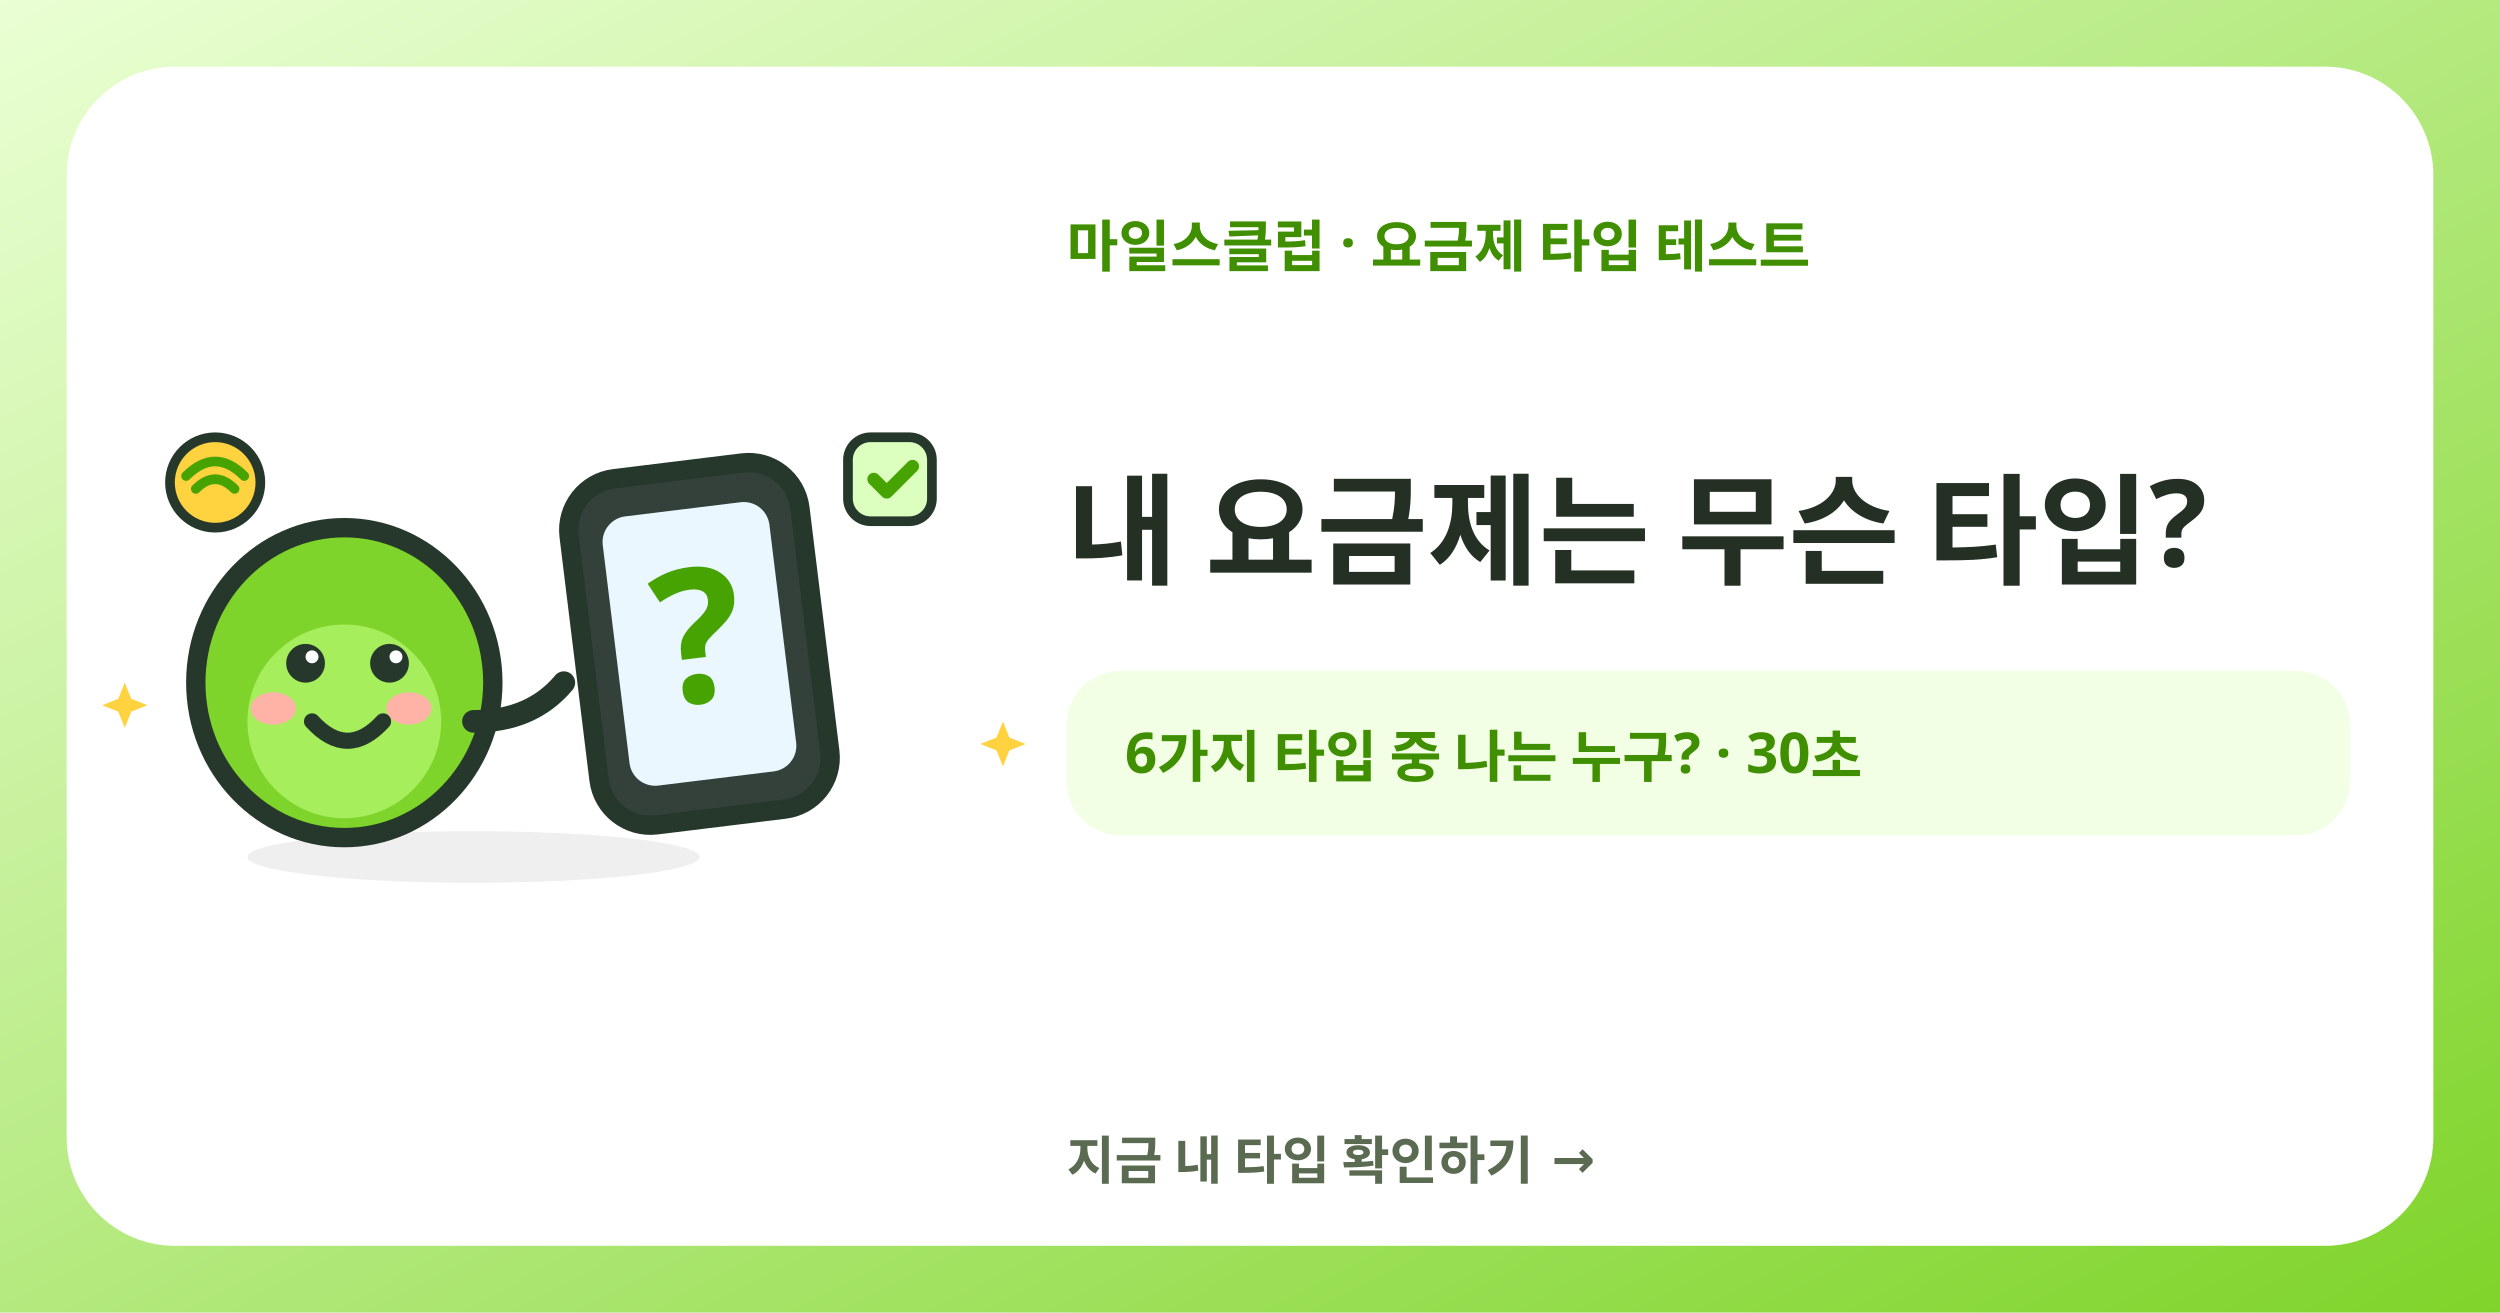
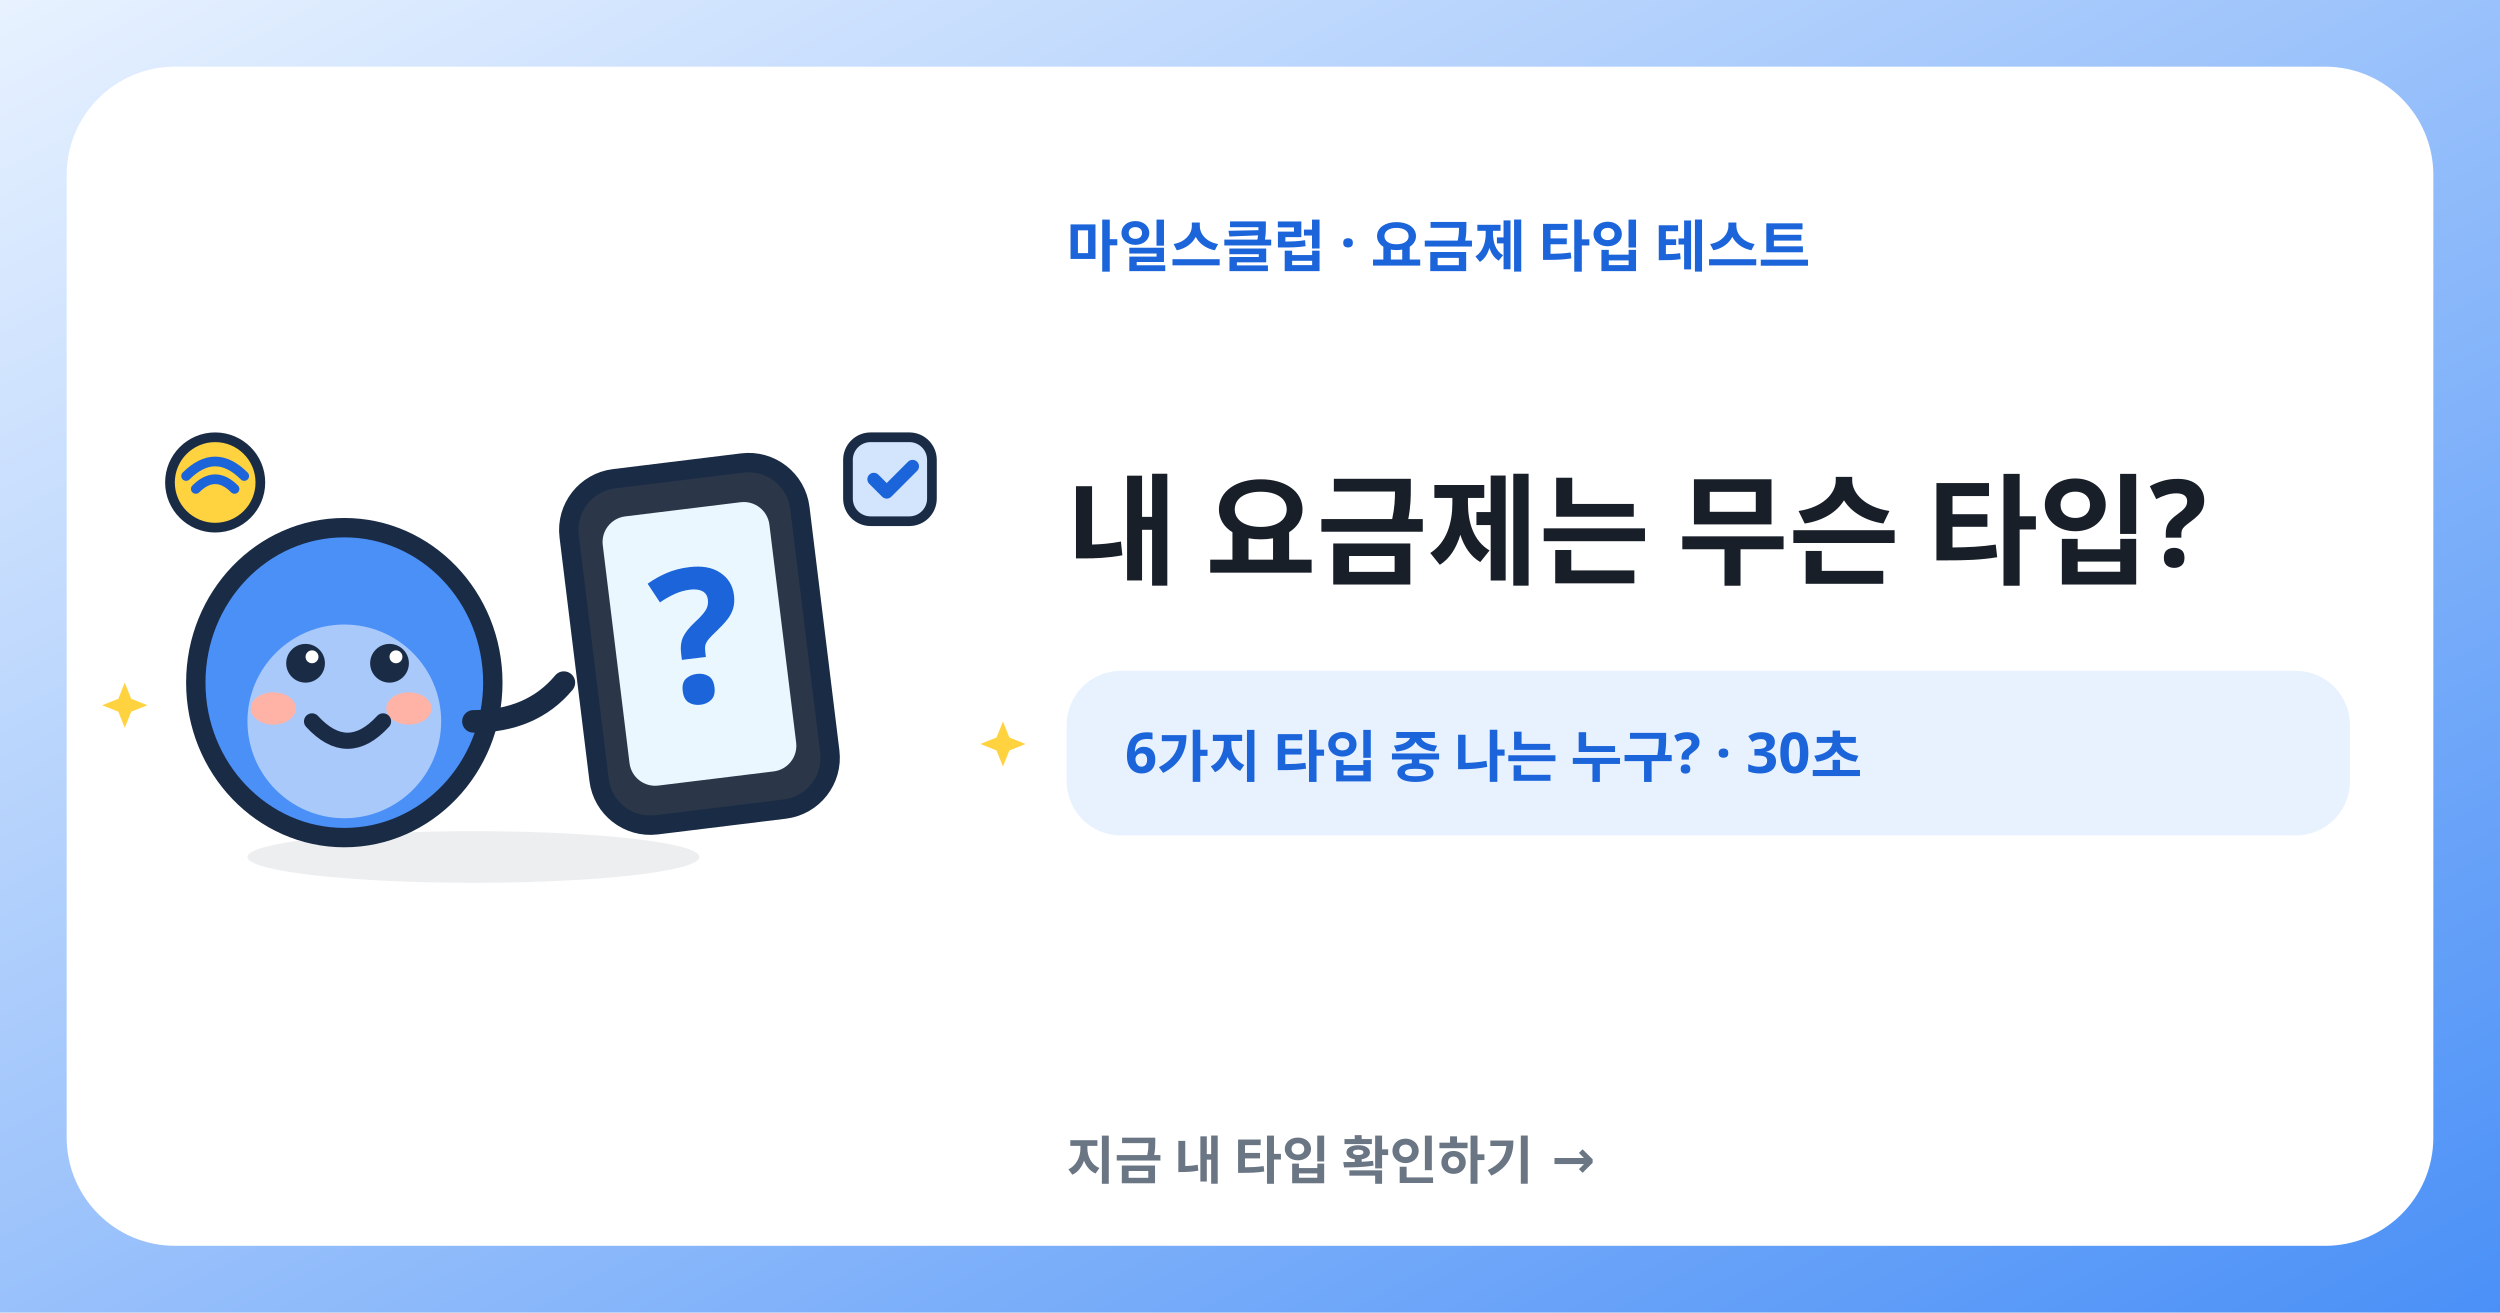
<svg xmlns="http://www.w3.org/2000/svg" width="1200" height="630" viewBox="0 0 1200 630" font-family="Pretendard, 'Apple SD Gothic Neo', sans-serif">
  <defs>
    <linearGradient id="bg" x1="0" y1="0" x2="1" y2="1">
-       <stop offset="0" stop-color="#eaffd4" />
-       <stop offset="1" stop-color="#7fd42a" />
+       <stop offset="0" stop-color="#e8f2ff" />
+       <stop offset="1" stop-color="#4a90f7" />
    </linearGradient>
  </defs>
  <rect width="1200" height="630" fill="url(#bg)" />
  <rect x="32" y="32" width="1136" height="566" rx="52" fill="#ffffff" />
  <g transform="translate(272.0 315.0) scale(0.6738) translate(-602.0 -434.0)">
    <g transform="translate(232,232) scale(2.3)">
-       <g stroke="#26382b" stroke-width="3">
+       <g stroke="#1a2b45" stroke-width="3">
        <circle cx="52" cy="34" r="14" fill="#ffd23f" />
-         <g fill="none" stroke="#46a302" stroke-width="3" stroke-linecap="round">
+         <g fill="none" stroke="#1b64da" stroke-width="3" stroke-linecap="round">
          <path d="M46 36 q6 -6 12 0" />
          <path d="M43 32 q9 -9 18 0" />
        </g>
-         <rect x="248" y="20" width="26" height="26" rx="7" fill="#dcffbf" />
-         <path d="M256 33 l4 4 8 -8" fill="none" stroke="#46a302" stroke-width="4" stroke-linecap="round" stroke-linejoin="round" />
+         <rect x="248" y="20" width="26" height="26" rx="7" fill="#d3e5fd" />
+         <path d="M256 33 l4 4 8 -8" fill="none" stroke="#1b64da" stroke-width="4" stroke-linecap="round" stroke-linejoin="round" />
      </g>
      <g fill="#ffd23f">
        <path d="M24 96 l2 5 5 2 -5 2 -2 5 -2 -5 -5 -2 5 -2 z" />
        <path d="M296 108 l2 5 5 2 -5 2 -2 5 -2 -5 -5 -2 5 -2 z" />
      </g>
-       <ellipse cx="132" cy="150" rx="70" ry="8" fill="#26382b" opacity="0.08" />
-       <ellipse cx="92" cy="96" rx="46" ry="48" fill="#7ed42a" stroke="#26382b" stroke-width="6" />
-       <ellipse cx="92" cy="108" rx="30" ry="30" fill="#a6ee5c" />
+       <ellipse cx="132" cy="150" rx="70" ry="8" fill="#1a2b45" opacity="0.08" />
+       <ellipse cx="92" cy="96" rx="46" ry="48" fill="#4a90f7" stroke="#1a2b45" stroke-width="6" />
+       <ellipse cx="92" cy="108" rx="30" ry="30" fill="#a9c9fb" />
      <ellipse cx="70" cy="104" rx="7" ry="5" fill="#ffb3a7" />
      <ellipse cx="112" cy="104" rx="7" ry="5" fill="#ffb3a7" />
-       <circle cx="80" cy="90" r="6" fill="#26382b" />
+       <circle cx="80" cy="90" r="6" fill="#1a2b45" />
      <circle cx="82" cy="88" r="2" fill="#fff" />
-       <circle cx="106" cy="90" r="6" fill="#26382b" />
+       <circle cx="106" cy="90" r="6" fill="#1a2b45" />
      <circle cx="108" cy="88" r="2" fill="#fff" />
-       <path d="M82 108 Q93 120 104 108" fill="none" stroke="#26382b" stroke-width="5" stroke-linecap="round" />
-       <path d="M132 108 Q150 108 160 96" fill="none" stroke="#26382b" stroke-width="7" stroke-linecap="round" />
+       <path d="M82 108 Q93 120 104 108" fill="none" stroke="#1a2b45" stroke-width="5" stroke-linecap="round" />
+       <path d="M132 108 Q150 108 160 96" fill="none" stroke="#1a2b45" stroke-width="7" stroke-linecap="round" />
      <g transform="rotate(-7 202 84)">
-         <rect x="166" y="30" width="72" height="108" rx="16" fill="#33413a" stroke="#26382b" stroke-width="6" />
+         <rect x="166" y="30" width="72" height="108" rx="16" fill="#2b3648" stroke="#1a2b45" stroke-width="6" />
        <rect x="176" y="42" width="52" height="84" rx="8" fill="#eaf7ff" />
-         <text x="202" y="102" text-anchor="middle" font-family="Verdana, sans-serif" font-size="58" font-weight="700" fill="#46a302">?</text>
+         <text x="202" y="102" text-anchor="middle" font-family="Verdana, sans-serif" font-size="58" font-weight="700" fill="#1b64da">?</text>
      </g>
    </g>
  </g>
-   <text x="512" y="128" font-size="27" font-weight="700" fill="#3f8f00">마일스클럽 · 요금제 타입 테스트</text>
-   <text x="512" y="276" font-size="58" font-weight="800" fill="#243024">내 요금제는 무슨 타입?</text>
-   <rect x="512" y="322" width="616" height="79" rx="26" fill="#f2ffe4" />
-   <text x="540" y="371" font-size="27" font-weight="700" fill="#3f8f00">6가지 타입 중 나는 누구? · 30초</text>
-   <text x="512" y="566" font-size="25" font-weight="700" fill="#5b6b52">지금 내 타입 확인하기 →</text>
+   <text x="512" y="128" font-size="27" font-weight="700" fill="#1b64da">마일스클럽 · 요금제 타입 테스트</text>
+   <text x="512" y="276" font-size="58" font-weight="800" fill="#191f28">내 요금제는 무슨 타입?</text>
+   <rect x="512" y="322" width="616" height="79" rx="26" fill="#e8f2ff" />
+   <text x="540" y="371" font-size="27" font-weight="700" fill="#1b64da">6가지 타입 중 나는 누구? · 30초</text>
+   <text x="512" y="566" font-size="25" font-weight="700" fill="#6b7684">지금 내 타입 확인하기 →</text>
</svg>
